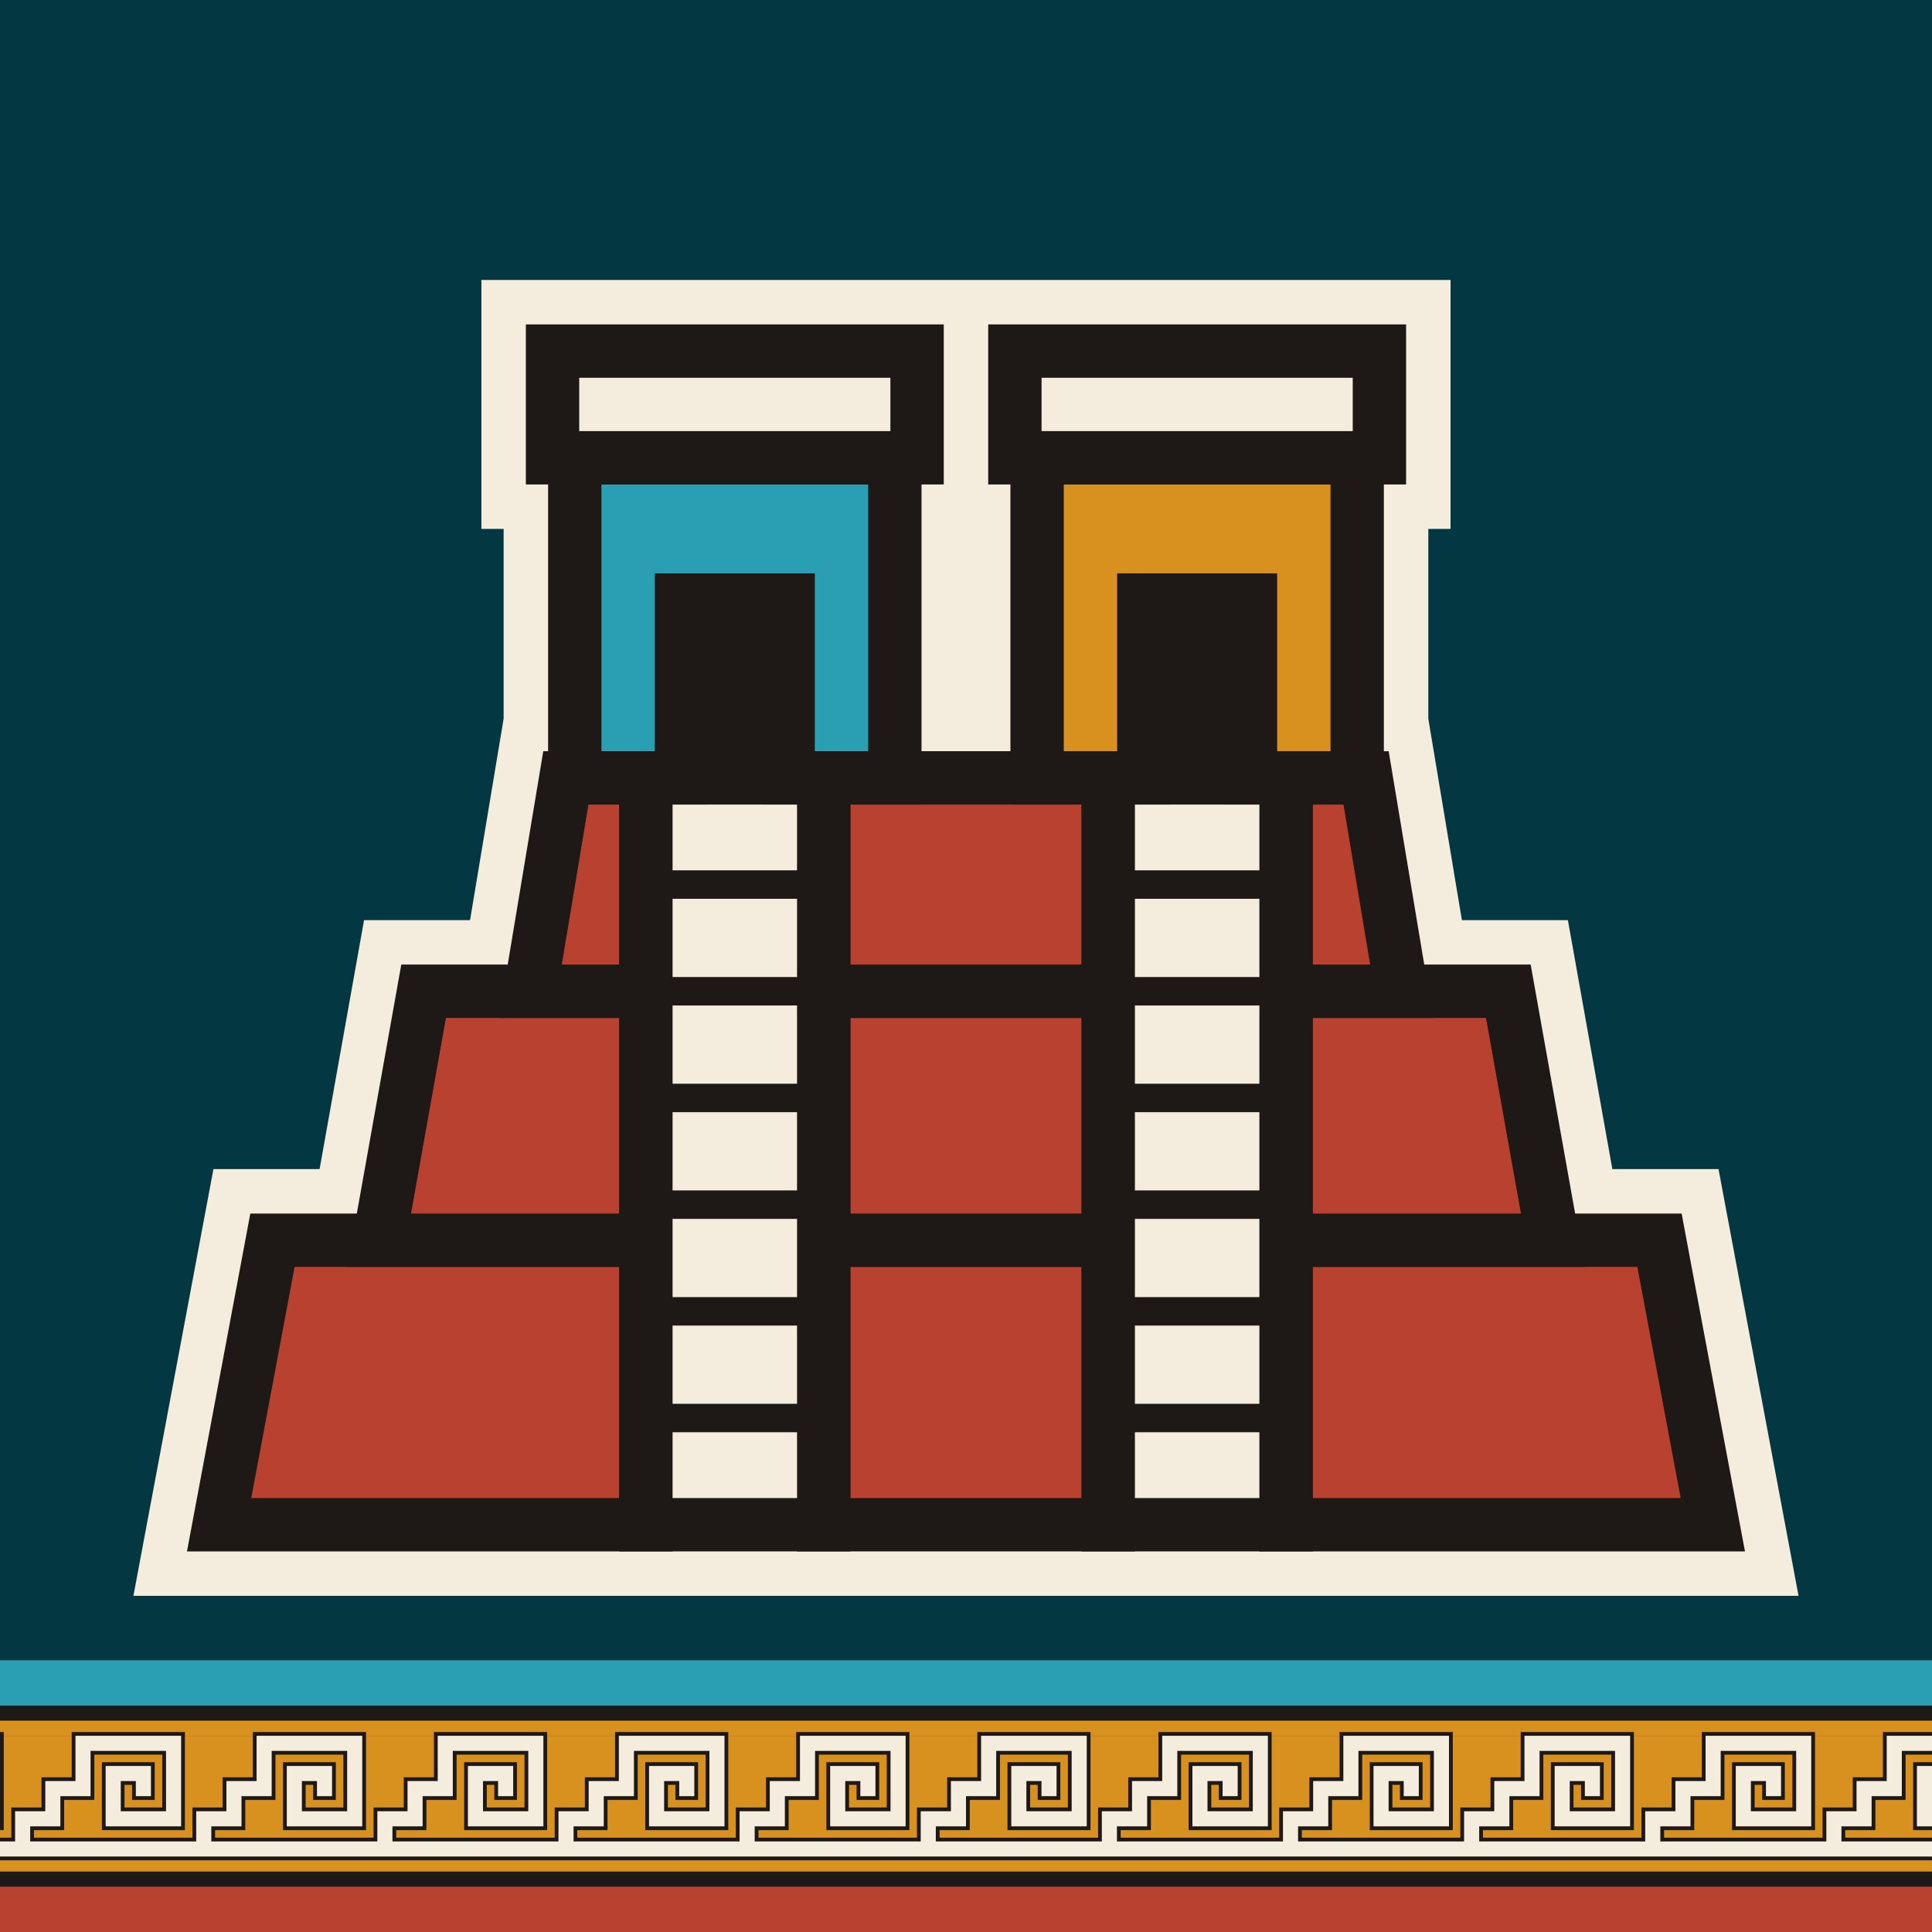
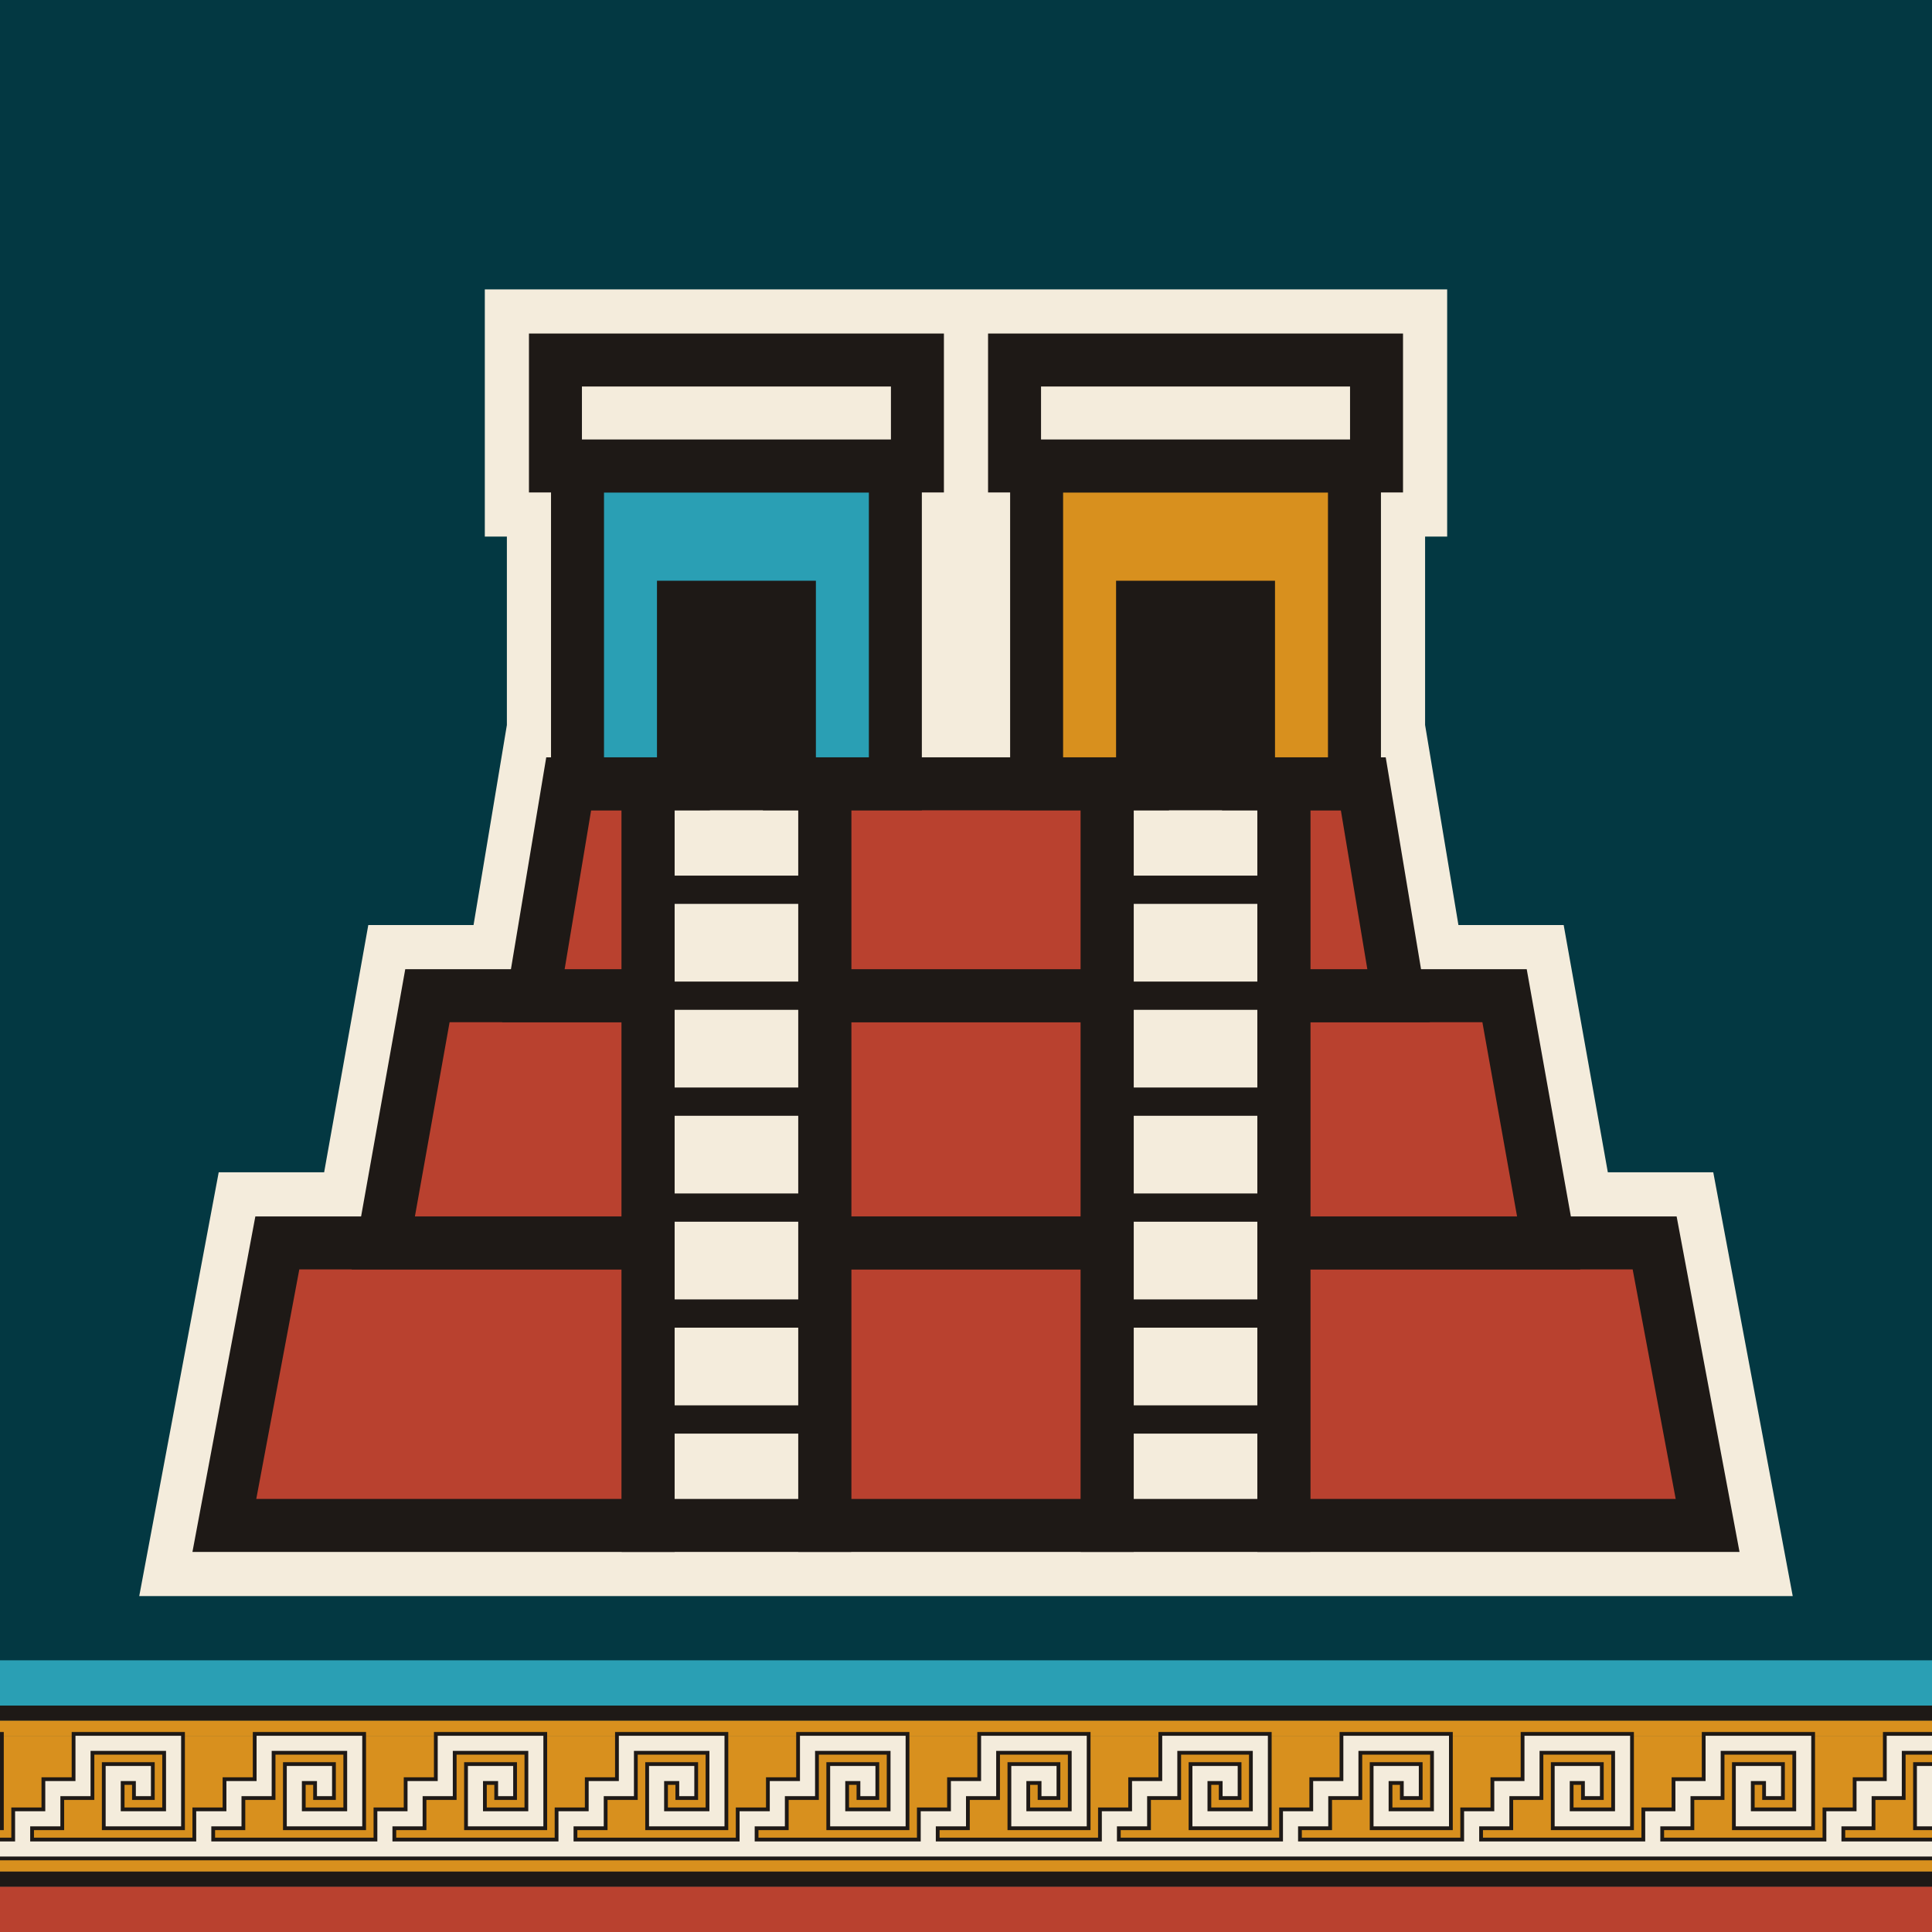
<svg xmlns="http://www.w3.org/2000/svg" viewBox="0 0 1024 1024" width="1024" height="1024" role="img" aria-label="Montezuma's app icon">
  <rect width="1024" height="1024" fill="#033842" />
  <g transform="translate(0 880) scale(2)">
    <rect x="0" y="0" width="512" height="12" fill="#2a9fb4" />
    <rect x="0" y="12" width="512" height="4" fill="#1e1916" />
    <rect x="0" y="16" width="512" height="4" fill="#d8901e" />
    <rect x="0" y="20" width="512" height="32" fill="#d8901e" />
    <rect x="0" y="52" width="512" height="4" fill="#d8901e" />
    <rect x="0" y="56" width="512" height="4" fill="#1e1916" />
    <rect x="0" y="60" width="512" height="12" fill="#b9412f" />
    <clipPath id="band-clip-0-0">
      <rect x="0" y="0" width="512" height="72" />
    </clipPath>
    <g clip-path="url(#band-clip-0-0)">
      <path d="M-48,48 -44,48 -44,40 -36,40 -36,32 -28,32 -28,20 0,20 0,44 -20,44 -20,28 -8,28 -8,36 -12,36 -12,32 -16,32 -16,40 -4,40 -4,24 -24,24 -24,36 -32,36 -32,44 -40,44 -40,48 4,48 4,40 12,40 12,32 20,32 20,20 48,20 48,44 28,44 28,28 40,28 40,36 36,36 36,32 32,32 32,40 44,40 44,24 24,24 24,36 16,36 16,44 8,44 8,48 52,48 52,40 60,40 60,32 68,32 68,20 96,20 96,44 76,44 76,28 88,28 88,36 84,36 84,32 80,32 80,40 92,40 92,24 72,24 72,36 64,36 64,44 56,44 56,48 100,48 100,40 108,40 108,32 116,32 116,20 144,20 144,44 124,44 124,28 136,28 136,36 132,36 132,32 128,32 128,40 140,40 140,24 120,24 120,36 112,36 112,44 104,44 104,48 148,48 148,40 156,40 156,32 164,32 164,20 192,20 192,44 172,44 172,28 184,28 184,36 180,36 180,32 176,32 176,40 188,40 188,24 168,24 168,36 160,36 160,44 152,44 152,48 196,48 196,40 204,40 204,32 212,32 212,20 240,20 240,44 220,44 220,28 232,28 232,36 228,36 228,32 224,32 224,40 236,40 236,24 216,24 216,36 208,36 208,44 200,44 200,48 244,48 244,40 252,40 252,32 260,32 260,20 288,20 288,44 268,44 268,28 280,28 280,36 276,36 276,32 272,32 272,40 284,40 284,24 264,24 264,36 256,36 256,44 248,44 248,48 292,48 292,40 300,40 300,32 308,32 308,20 336,20 336,44 316,44 316,28 328,28 328,36 324,36 324,32 320,32 320,40 332,40 332,24 312,24 312,36 304,36 304,44 296,44 296,48 340,48 340,40 348,40 348,32 356,32 356,20 384,20 384,44 364,44 364,28 376,28 376,36 372,36 372,32 368,32 368,40 380,40 380,24 360,24 360,36 352,36 352,44 344,44 344,48 388,48 388,40 396,40 396,32 404,32 404,20 432,20 432,44 412,44 412,28 424,28 424,36 420,36 420,32 416,32 416,40 428,40 428,24 408,24 408,36 400,36 400,44 392,44 392,48 436,48 436,40 444,40 444,32 452,32 452,20 480,20 480,44 460,44 460,28 472,28 472,36 468,36 468,32 464,32 464,40 476,40 476,24 456,24 456,36 448,36 448,44 440,44 440,48 484,48 484,40 492,40 492,32 500,32 500,20 528,20 528,44 508,44 508,28 520,28 520,36 516,36 516,32 512,32 512,40 524,40 524,24 504,24 504,36 496,36 496,44 488,44 488,48 532,48 532,40 540,40 540,32 548,32 548,20 576,20 576,44 556,44 556,28 568,28 568,36 564,36 564,32 560,32 560,40 572,40 572,24 552,24 552,36 544,36 544,44 536,44 536,48 580,48 580,40 588,40 588,32 596,32 596,20 624,20 624,44 604,44 604,28 616,28 616,36 612,36 612,32 608,32 608,40 620,40 620,24 600,24 600,36 592,36 592,44 584,44 584,48 624,48 624,52 -48,52Z" fill="#1e1916" stroke="#1e1916" stroke-width="2" stroke-linejoin="miter" />
      <path d="M-48,48 -44,48 -44,40 -36,40 -36,32 -28,32 -28,20 0,20 0,44 -20,44 -20,28 -8,28 -8,36 -12,36 -12,32 -16,32 -16,40 -4,40 -4,24 -24,24 -24,36 -32,36 -32,44 -40,44 -40,48 4,48 4,40 12,40 12,32 20,32 20,20 48,20 48,44 28,44 28,28 40,28 40,36 36,36 36,32 32,32 32,40 44,40 44,24 24,24 24,36 16,36 16,44 8,44 8,48 52,48 52,40 60,40 60,32 68,32 68,20 96,20 96,44 76,44 76,28 88,28 88,36 84,36 84,32 80,32 80,40 92,40 92,24 72,24 72,36 64,36 64,44 56,44 56,48 100,48 100,40 108,40 108,32 116,32 116,20 144,20 144,44 124,44 124,28 136,28 136,36 132,36 132,32 128,32 128,40 140,40 140,24 120,24 120,36 112,36 112,44 104,44 104,48 148,48 148,40 156,40 156,32 164,32 164,20 192,20 192,44 172,44 172,28 184,28 184,36 180,36 180,32 176,32 176,40 188,40 188,24 168,24 168,36 160,36 160,44 152,44 152,48 196,48 196,40 204,40 204,32 212,32 212,20 240,20 240,44 220,44 220,28 232,28 232,36 228,36 228,32 224,32 224,40 236,40 236,24 216,24 216,36 208,36 208,44 200,44 200,48 244,48 244,40 252,40 252,32 260,32 260,20 288,20 288,44 268,44 268,28 280,28 280,36 276,36 276,32 272,32 272,40 284,40 284,24 264,24 264,36 256,36 256,44 248,44 248,48 292,48 292,40 300,40 300,32 308,32 308,20 336,20 336,44 316,44 316,28 328,28 328,36 324,36 324,32 320,32 320,40 332,40 332,24 312,24 312,36 304,36 304,44 296,44 296,48 340,48 340,40 348,40 348,32 356,32 356,20 384,20 384,44 364,44 364,28 376,28 376,36 372,36 372,32 368,32 368,40 380,40 380,24 360,24 360,36 352,36 352,44 344,44 344,48 388,48 388,40 396,40 396,32 404,32 404,20 432,20 432,44 412,44 412,28 424,28 424,36 420,36 420,32 416,32 416,40 428,40 428,24 408,24 408,36 400,36 400,44 392,44 392,48 436,48 436,40 444,40 444,32 452,32 452,20 480,20 480,44 460,44 460,28 472,28 472,36 468,36 468,32 464,32 464,40 476,40 476,24 456,24 456,36 448,36 448,44 440,44 440,48 484,48 484,40 492,40 492,32 500,32 500,20 528,20 528,44 508,44 508,28 520,28 520,36 516,36 516,32 512,32 512,40 524,40 524,24 504,24 504,36 496,36 496,44 488,44 488,48 532,48 532,40 540,40 540,32 548,32 548,20 576,20 576,44 556,44 556,28 568,28 568,36 564,36 564,32 560,32 560,40 572,40 572,24 552,24 552,36 544,36 544,44 536,44 536,48 580,48 580,40 588,40 588,32 596,32 596,20 624,20 624,44 604,44 604,28 616,28 616,36 612,36 612,32 608,32 608,40 620,40 620,24 600,24 600,36 592,36 592,44 584,44 584,48 624,48 624,52 -48,52Z" fill="#f4ecdc" />
    </g>
  </g>
-   <g transform="translate(59.586 -21.264) scale(9.425)">
+   <g transform="translate(62.761 -15.081) scale(9.359)">
    <path d="M9,72 30,72 30,88 6,88Z M40,72 56,72 56,88 40,88Z M66,72 87,72 90,88 66,88Z M17.5,58 30,58 30,72 15,72Z M40,58 56,58 56,72 40,72Z M66,58 78.5,58 81,72 66,72Z M25.5,46 30,46 30,58 23.5,58Z M40,46 56,46 56,58 40,58Z M66,46 70.5,46 72.5,58 66,58Z M30,46 40,46 40,88 30,88Z M56,46 66,46 66,88 56,88Z M26,28 44,28 44,46 38,46 38,36 32,36 32,46 26,46Z M52,28 70,28 70,46 64,46 64,36 58,36 58,46 52,46Z M24.75,22 45.25,22 45.25,28 24.75,28Z M50.75,22 71.25,22 71.25,28 50.75,28Z" fill="#f4ecdc" stroke="#f4ecdc" stroke-width="8" stroke-linejoin="miter" />
    <path d="M32,36 38,36 38,46 32,46Z" fill="#1e1916" />
    <path d="M58,36 64,36 64,46 58,46Z" fill="#1e1916" />
    <path d="M9,72 30,72 30,88 6,88Z" fill="#b9412f" stroke="#1e1916" stroke-width="3" stroke-linejoin="miter" />
    <path d="M40,72 56,72 56,88 40,88Z" fill="#b9412f" stroke="#1e1916" stroke-width="3" stroke-linejoin="miter" />
    <path d="M66,72 87,72 90,88 66,88Z" fill="#b9412f" stroke="#1e1916" stroke-width="3" stroke-linejoin="miter" />
    <path d="M17.5,58 30,58 30,72 15,72Z" fill="#b9412f" stroke="#1e1916" stroke-width="3" stroke-linejoin="miter" />
    <path d="M40,58 56,58 56,72 40,72Z" fill="#b9412f" stroke="#1e1916" stroke-width="3" stroke-linejoin="miter" />
    <path d="M66,58 78.5,58 81,72 66,72Z" fill="#b9412f" stroke="#1e1916" stroke-width="3" stroke-linejoin="miter" />
    <path d="M25.5,46 30,46 30,58 23.5,58Z" fill="#b9412f" stroke="#1e1916" stroke-width="3" stroke-linejoin="miter" />
    <path d="M40,46 56,46 56,58 40,58Z" fill="#b9412f" stroke="#1e1916" stroke-width="3" stroke-linejoin="miter" />
    <path d="M66,46 70.5,46 72.5,58 66,58Z" fill="#b9412f" stroke="#1e1916" stroke-width="3" stroke-linejoin="miter" />
    <path d="M30,46 40,46 40,88 30,88Z" fill="#f4ecdc" stroke="#1e1916" stroke-width="3" stroke-linejoin="miter" />
    <path d="M56,46 66,46 66,88 56,88Z" fill="#f4ecdc" stroke="#1e1916" stroke-width="3" stroke-linejoin="miter" />
    <path d="M26,28 44,28 44,46 38,46 38,36 32,36 32,46 26,46Z" fill="#2a9fb4" stroke="#1e1916" stroke-width="3" stroke-linejoin="miter" />
    <path d="M52,28 70,28 70,46 64,46 64,36 58,36 58,46 52,46Z" fill="#d8901e" stroke="#1e1916" stroke-width="3" stroke-linejoin="miter" />
    <path d="M24.75,22 45.25,22 45.25,28 24.75,28Z" fill="#f4ecdc" stroke="#1e1916" stroke-width="3" stroke-linejoin="miter" />
    <path d="M50.75,22 71.25,22 71.25,28 50.75,28Z" fill="#f4ecdc" stroke="#1e1916" stroke-width="3" stroke-linejoin="miter" />
    <path d="M30,51.2 40,51.2 40,52.8 30,52.8Z" fill="#1e1916" />
    <path d="M30,57.2 40,57.2 40,58.8 30,58.8Z" fill="#1e1916" />
    <path d="M30,63.2 40,63.2 40,64.8 30,64.8Z" fill="#1e1916" />
    <path d="M30,69.2 40,69.2 40,70.8 30,70.8Z" fill="#1e1916" />
    <path d="M30,75.2 40,75.2 40,76.8 30,76.8Z" fill="#1e1916" />
    <path d="M30,81.2 40,81.2 40,82.8 30,82.8Z" fill="#1e1916" />
    <path d="M56,51.2 66,51.2 66,52.8 56,52.8Z" fill="#1e1916" />
    <path d="M56,57.2 66,57.2 66,58.8 56,58.8Z" fill="#1e1916" />
    <path d="M56,63.2 66,63.2 66,64.8 56,64.8Z" fill="#1e1916" />
    <path d="M56,69.2 66,69.2 66,70.8 56,70.8Z" fill="#1e1916" />
    <path d="M56,75.2 66,75.2 66,76.8 56,76.8Z" fill="#1e1916" />
    <path d="M56,81.2 66,81.2 66,82.8 56,82.8Z" fill="#1e1916" />
  </g>
</svg>
